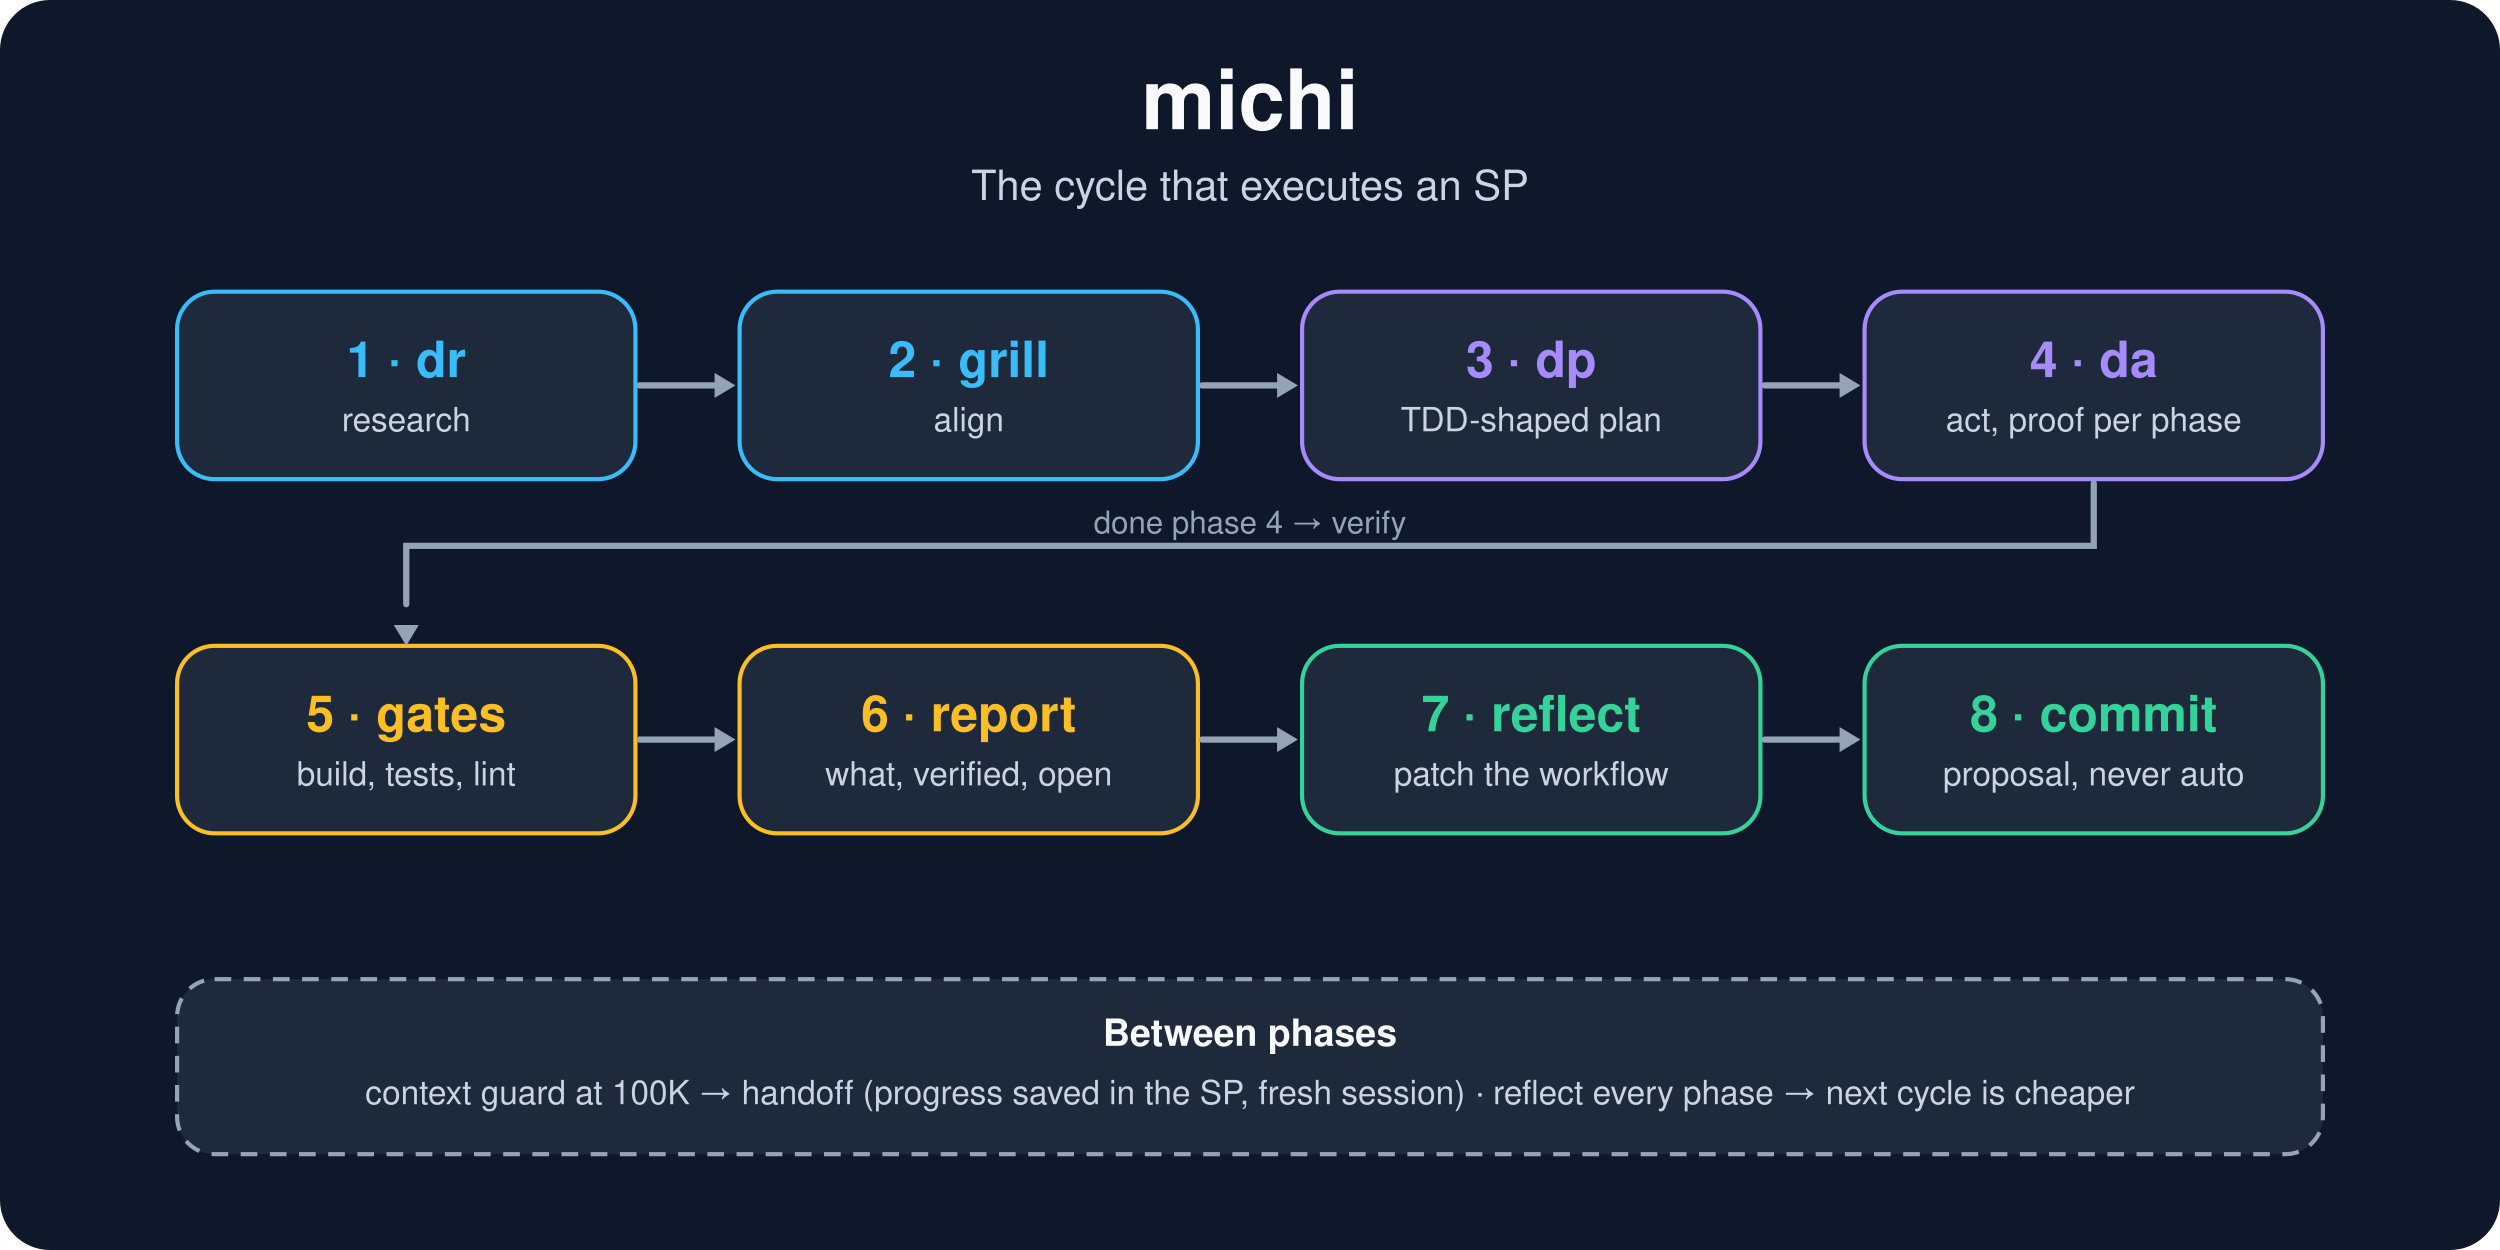
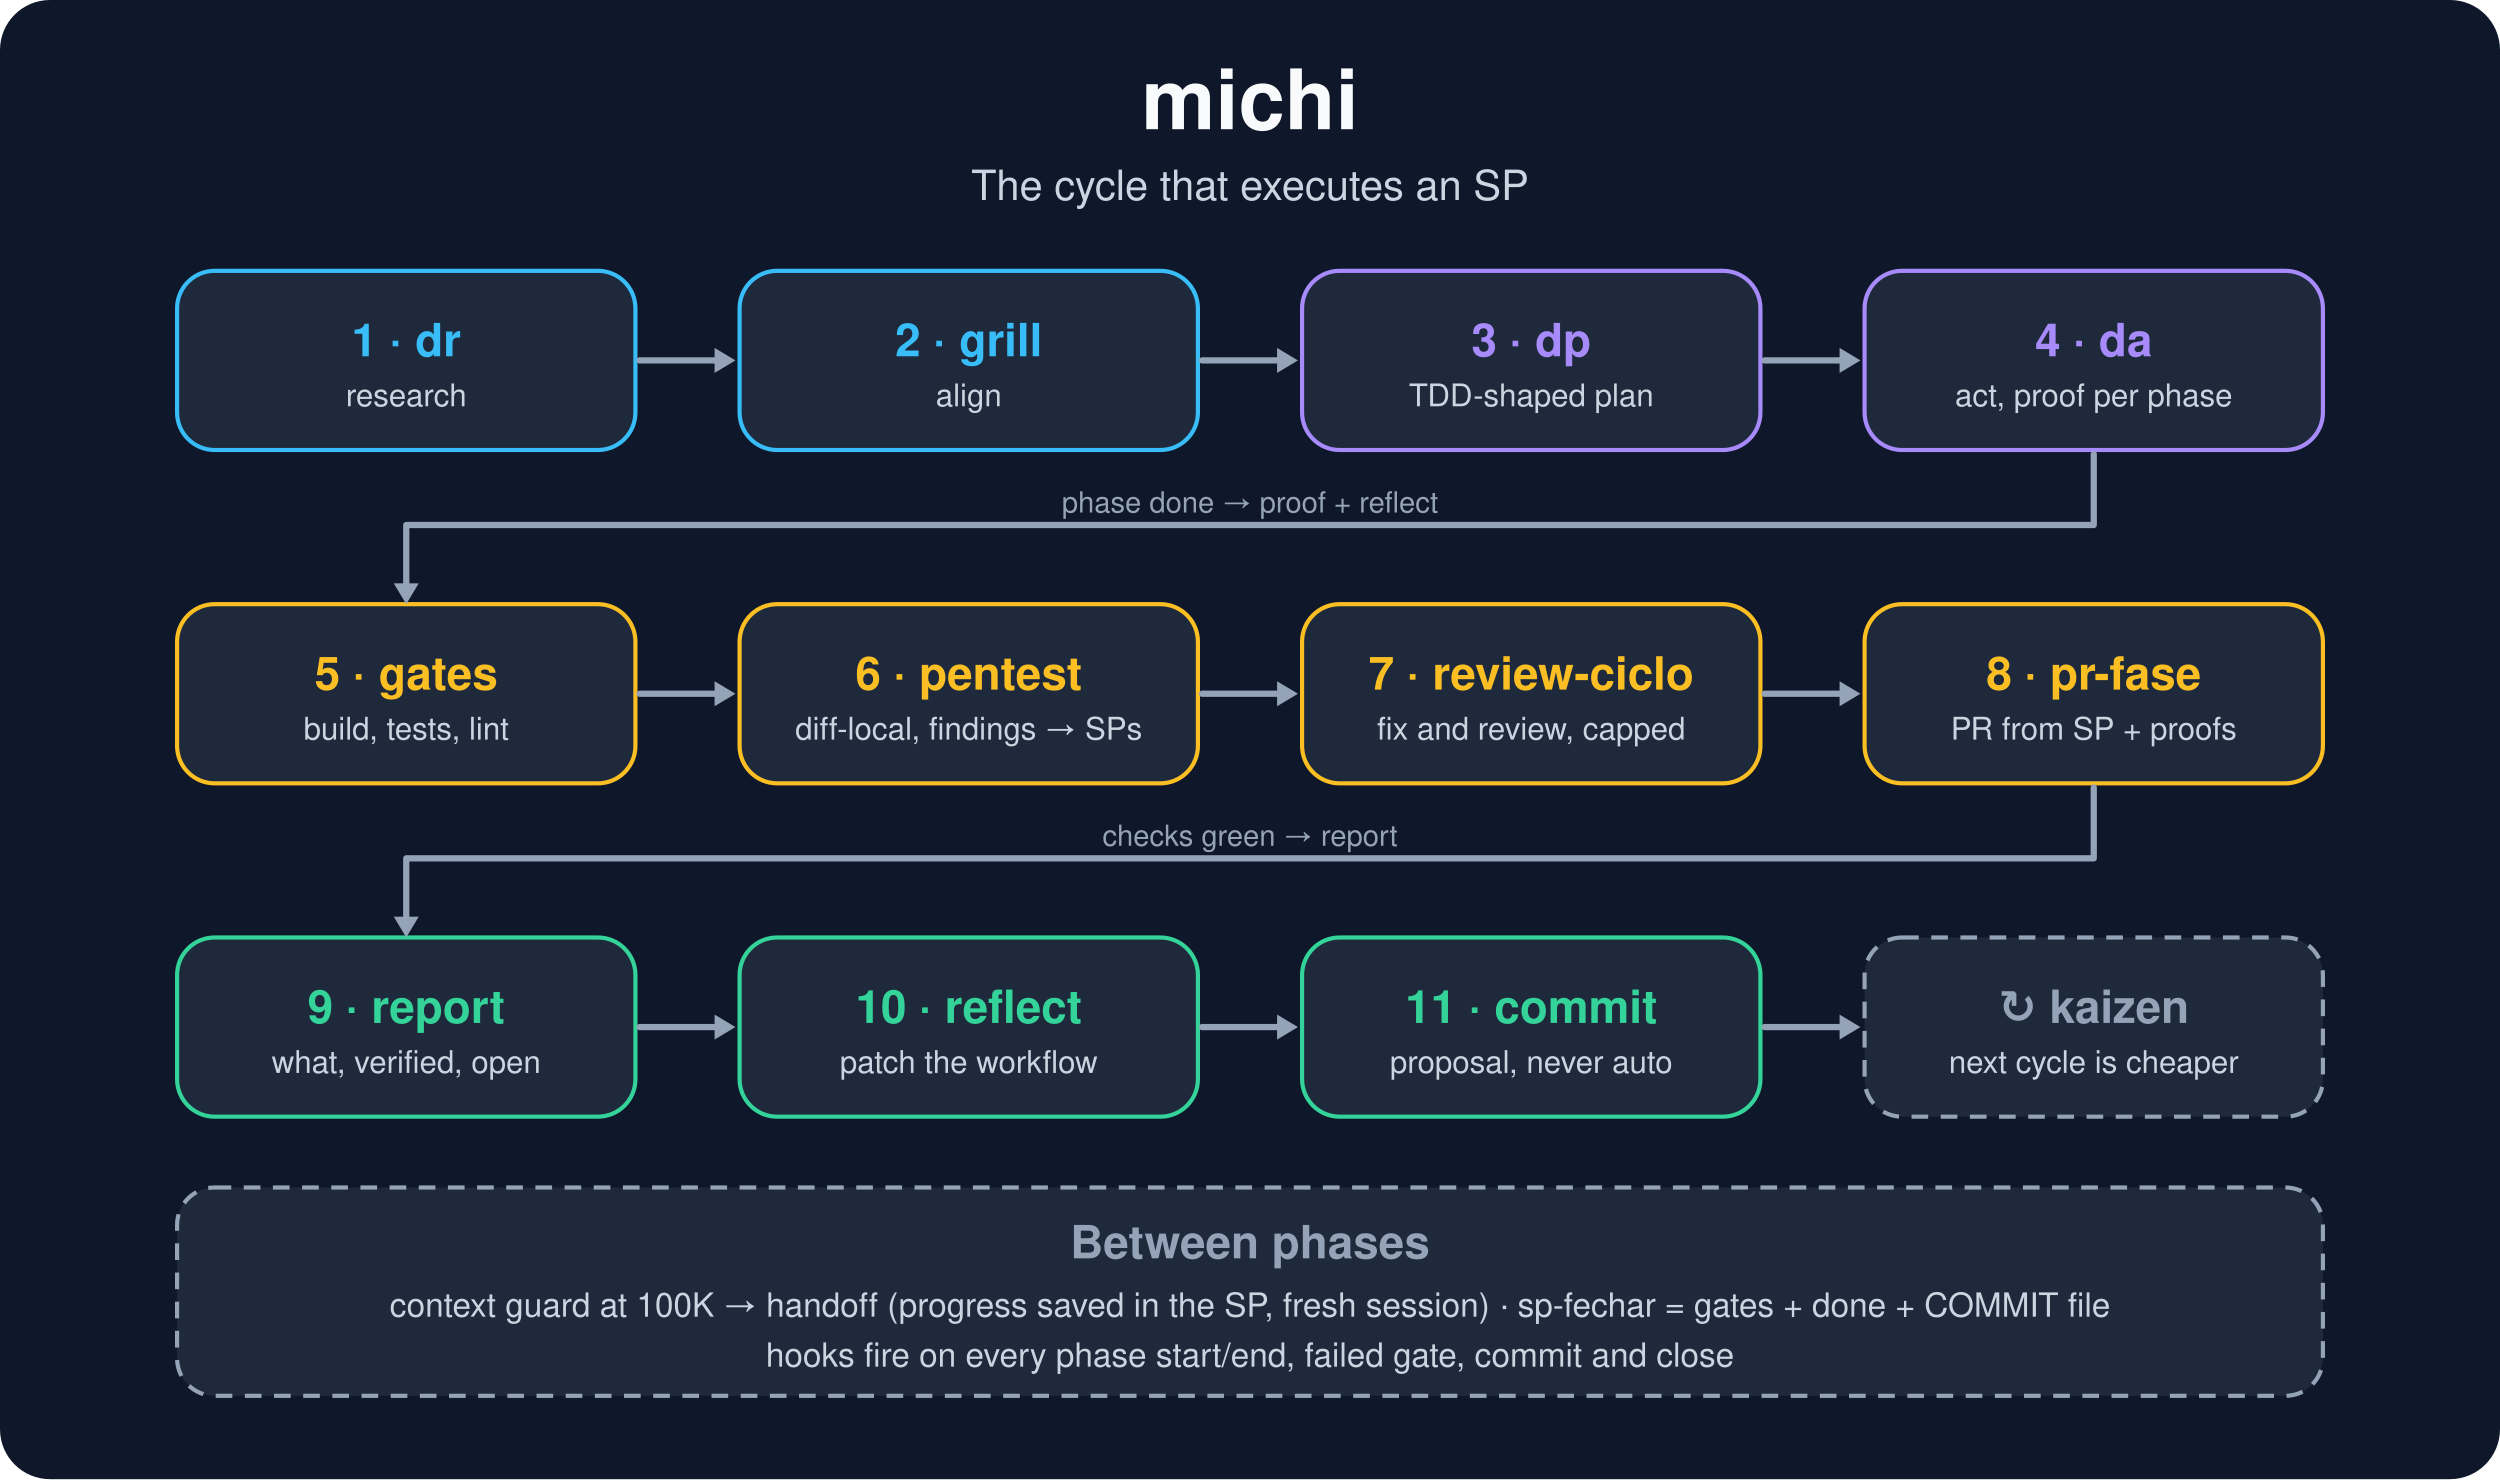
- <svg xmlns="http://www.w3.org/2000/svg" width="1200" height="600" viewBox="0 0 1200 600" role="img" aria-labelledby="t d">
-   <rect width="1200" height="600" rx="24" fill="#0f172a" />
+ <svg xmlns="http://www.w3.org/2000/svg" width="1200" height="710" viewBox="0 0 1200 710" role="img" aria-labelledby="t d">
+   <rect width="1200" height="710" rx="24" fill="#0f172a" />
  <g font-family="Segoe UI, Helvetica, Arial, sans-serif">
    <text x="600.0" y="62" text-anchor="middle" font-size="40" font-weight="700" fill="#f8fafc">michi</text>
    <text x="600.0" y="96" text-anchor="middle" font-size="20" fill="#cbd5e1">The cycle that executes an SP</text>
-     <rect x="85" y="140" width="220" height="90" rx="18" fill="#1e293b" stroke="#38bdf8" stroke-width="2" />
-     <text x="195.0" y="181.0" text-anchor="middle" font-size="24" font-weight="600" fill="#38bdf8">1 · dr</text>
-     <text x="195.0" y="207.0" text-anchor="middle" font-size="16" fill="#cbd5e1">research</text>
-     <path d="M307 185H345" stroke="#94a3b8" stroke-width="3" stroke-linecap="round" />
-     <path d="M353 185l-10-6v12z" fill="#94a3b8" />
-     <rect x="355" y="140" width="220" height="90" rx="18" fill="#1e293b" stroke="#38bdf8" stroke-width="2" />
-     <text x="465.0" y="181.0" text-anchor="middle" font-size="24" font-weight="600" fill="#38bdf8">2 · grill</text>
-     <text x="465.0" y="207.0" text-anchor="middle" font-size="16" fill="#cbd5e1">align</text>
-     <path d="M577 185H615" stroke="#94a3b8" stroke-width="3" stroke-linecap="round" />
-     <path d="M623 185l-10-6v12z" fill="#94a3b8" />
-     <rect x="625" y="140" width="220" height="90" rx="18" fill="#1e293b" stroke="#a78bfa" stroke-width="2" />
-     <text x="735.0" y="181.0" text-anchor="middle" font-size="24" font-weight="600" fill="#a78bfa">3 · dp</text>
-     <text x="735.0" y="207.0" text-anchor="middle" font-size="16" fill="#cbd5e1">TDD-shaped plan</text>
-     <path d="M847 185H885" stroke="#94a3b8" stroke-width="3" stroke-linecap="round" />
-     <path d="M893 185l-10-6v12z" fill="#94a3b8" />
-     <rect x="895" y="140" width="220" height="90" rx="18" fill="#1e293b" stroke="#a78bfa" stroke-width="2" />
-     <text x="1005.0" y="181.0" text-anchor="middle" font-size="24" font-weight="600" fill="#a78bfa">4 · da</text>
-     <text x="1005.0" y="207.0" text-anchor="middle" font-size="16" fill="#cbd5e1">act, proof per phase</text>
-     <rect x="85" y="310" width="220" height="90" rx="18" fill="#1e293b" stroke="#fbbf24" stroke-width="2" />
-     <text x="195.0" y="351.0" text-anchor="middle" font-size="24" font-weight="600" fill="#fbbf24">5 · gates</text>
-     <text x="195.0" y="377.0" text-anchor="middle" font-size="16" fill="#cbd5e1">build, tests, lint</text>
-     <path d="M307 355H345" stroke="#94a3b8" stroke-width="3" stroke-linecap="round" />
-     <path d="M353 355l-10-6v12z" fill="#94a3b8" />
-     <rect x="355" y="310" width="220" height="90" rx="18" fill="#1e293b" stroke="#fbbf24" stroke-width="2" />
-     <text x="465.0" y="351.0" text-anchor="middle" font-size="24" font-weight="600" fill="#fbbf24">6 · report</text>
-     <text x="465.0" y="377.0" text-anchor="middle" font-size="16" fill="#cbd5e1">what, verified, open</text>
-     <path d="M577 355H615" stroke="#94a3b8" stroke-width="3" stroke-linecap="round" />
-     <path d="M623 355l-10-6v12z" fill="#94a3b8" />
-     <rect x="625" y="310" width="220" height="90" rx="18" fill="#1e293b" stroke="#34d399" stroke-width="2" />
-     <text x="735.0" y="351.0" text-anchor="middle" font-size="24" font-weight="600" fill="#34d399">7 · reflect</text>
-     <text x="735.0" y="377.0" text-anchor="middle" font-size="16" fill="#cbd5e1">patch the workflow</text>
-     <path d="M847 355H885" stroke="#94a3b8" stroke-width="3" stroke-linecap="round" />
-     <path d="M893 355l-10-6v12z" fill="#94a3b8" />
-     <rect x="895" y="310" width="220" height="90" rx="18" fill="#1e293b" stroke="#34d399" stroke-width="2" />
-     <text x="1005.0" y="351.0" text-anchor="middle" font-size="24" font-weight="600" fill="#34d399">8 · commit</text>
-     <text x="1005.0" y="377.0" text-anchor="middle" font-size="16" fill="#cbd5e1">proposal, never auto</text>
-     <path d="M1005 232V262H195V290" stroke="#94a3b8" stroke-width="3" fill="none" stroke-linecap="round" />
-     <path d="M195 310l-6-10h12z" fill="#94a3b8" />
-     <text x="600" y="256" text-anchor="middle" font-size="15" fill="#94a3b8">done phase 4 → verify</text>
-     <rect x="85" y="470" width="1030" height="84" rx="18" fill="#1e293b" stroke="#94a3b8" stroke-width="2" stroke-dasharray="8 6" />
-     <text x="600" y="502" text-anchor="middle" font-size="18" font-weight="600" fill="#f8fafc">Between phases</text>
-     <text x="600" y="530" text-anchor="middle" font-size="16" fill="#cbd5e1">context guard at 100K → handoff (progress saved in the SP, fresh session) · reflect every phase → next cycle is cheaper</text>
+     <rect x="85" y="130" width="220" height="86" rx="18" fill="#1e293b" stroke="#38bdf8" stroke-width="2" />
+     <text x="195.0" y="171.0" text-anchor="middle" font-size="22" font-weight="600" fill="#38bdf8">1 · dr</text>
+     <text x="195.0" y="195.0" text-anchor="middle" font-size="15" fill="#cbd5e1">research</text>
+     <path d="M307 173H345" stroke="#94a3b8" stroke-width="3" stroke-linecap="round" />
+     <path d="M353 173l-10-6v12z" fill="#94a3b8" />
+     <rect x="355" y="130" width="220" height="86" rx="18" fill="#1e293b" stroke="#38bdf8" stroke-width="2" />
+     <text x="465.0" y="171.0" text-anchor="middle" font-size="22" font-weight="600" fill="#38bdf8">2 · grill</text>
+     <text x="465.0" y="195.0" text-anchor="middle" font-size="15" fill="#cbd5e1">align</text>
+     <path d="M577 173H615" stroke="#94a3b8" stroke-width="3" stroke-linecap="round" />
+     <path d="M623 173l-10-6v12z" fill="#94a3b8" />
+     <rect x="625" y="130" width="220" height="86" rx="18" fill="#1e293b" stroke="#a78bfa" stroke-width="2" />
+     <text x="735.0" y="171.0" text-anchor="middle" font-size="22" font-weight="600" fill="#a78bfa">3 · dp</text>
+     <text x="735.0" y="195.0" text-anchor="middle" font-size="15" fill="#cbd5e1">TDD-shaped plan</text>
+     <path d="M847 173H885" stroke="#94a3b8" stroke-width="3" stroke-linecap="round" />
+     <path d="M893 173l-10-6v12z" fill="#94a3b8" />
+     <rect x="895" y="130" width="220" height="86" rx="18" fill="#1e293b" stroke="#a78bfa" stroke-width="2" />
+     <text x="1005.0" y="171.0" text-anchor="middle" font-size="22" font-weight="600" fill="#a78bfa">4 · da</text>
+     <text x="1005.0" y="195.0" text-anchor="middle" font-size="15" fill="#cbd5e1">act, proof per phase</text>
+     <rect x="85" y="290" width="220" height="86" rx="18" fill="#1e293b" stroke="#fbbf24" stroke-width="2" />
+     <text x="195.0" y="331.0" text-anchor="middle" font-size="22" font-weight="600" fill="#fbbf24">5 · gates</text>
+     <text x="195.0" y="355.0" text-anchor="middle" font-size="15" fill="#cbd5e1">build, tests, lint</text>
+     <path d="M307 333H345" stroke="#94a3b8" stroke-width="3" stroke-linecap="round" />
+     <path d="M353 333l-10-6v12z" fill="#94a3b8" />
+     <rect x="355" y="290" width="220" height="86" rx="18" fill="#1e293b" stroke="#fbbf24" stroke-width="2" />
+     <text x="465.0" y="331.0" text-anchor="middle" font-size="22" font-weight="600" fill="#fbbf24">6 · pentest</text>
+     <text x="465.0" y="355.0" text-anchor="middle" font-size="15" fill="#cbd5e1">diff-local, findings → SPs</text>
+     <path d="M577 333H615" stroke="#94a3b8" stroke-width="3" stroke-linecap="round" />
+     <path d="M623 333l-10-6v12z" fill="#94a3b8" />
+     <rect x="625" y="290" width="220" height="86" rx="18" fill="#1e293b" stroke="#fbbf24" stroke-width="2" />
+     <text x="735.0" y="331.0" text-anchor="middle" font-size="22" font-weight="600" fill="#fbbf24">7 · review-ciclo</text>
+     <text x="735.0" y="355.0" text-anchor="middle" font-size="15" fill="#cbd5e1">fix and review, capped</text>
+     <path d="M847 333H885" stroke="#94a3b8" stroke-width="3" stroke-linecap="round" />
+     <path d="M893 333l-10-6v12z" fill="#94a3b8" />
+     <rect x="895" y="290" width="220" height="86" rx="18" fill="#1e293b" stroke="#fbbf24" stroke-width="2" />
+     <text x="1005.0" y="331.0" text-anchor="middle" font-size="22" font-weight="600" fill="#fbbf24">8 · pr-fase</text>
+     <text x="1005.0" y="355.0" text-anchor="middle" font-size="15" fill="#cbd5e1">PR from SP + proofs</text>
+     <rect x="85" y="450" width="220" height="86" rx="18" fill="#1e293b" stroke="#34d399" stroke-width="2" />
+     <text x="195.0" y="491.0" text-anchor="middle" font-size="22" font-weight="600" fill="#34d399">9 · report</text>
+     <text x="195.0" y="515.0" text-anchor="middle" font-size="15" fill="#cbd5e1">what, verified, open</text>
+     <path d="M307 493H345" stroke="#94a3b8" stroke-width="3" stroke-linecap="round" />
+     <path d="M353 493l-10-6v12z" fill="#94a3b8" />
+     <rect x="355" y="450" width="220" height="86" rx="18" fill="#1e293b" stroke="#34d399" stroke-width="2" />
+     <text x="465.0" y="491.0" text-anchor="middle" font-size="22" font-weight="600" fill="#34d399">10 · reflect</text>
+     <text x="465.0" y="515.0" text-anchor="middle" font-size="15" fill="#cbd5e1">patch the workflow</text>
+     <path d="M577 493H615" stroke="#94a3b8" stroke-width="3" stroke-linecap="round" />
+     <path d="M623 493l-10-6v12z" fill="#94a3b8" />
+     <rect x="625" y="450" width="220" height="86" rx="18" fill="#1e293b" stroke="#34d399" stroke-width="2" />
+     <text x="735.0" y="491.0" text-anchor="middle" font-size="22" font-weight="600" fill="#34d399">11 · commit</text>
+     <text x="735.0" y="515.0" text-anchor="middle" font-size="15" fill="#cbd5e1">proposal, never auto</text>
+     <path d="M847 493H885" stroke="#94a3b8" stroke-width="3" stroke-linecap="round" />
+     <path d="M893 493l-10-6v12z" fill="#94a3b8" />
+     <rect x="895" y="450" width="220" height="86" rx="18" fill="#1e293b" stroke="#94a3b8" stroke-width="2" stroke-dasharray="8 6" />
+     <text x="1005.0" y="491.0" text-anchor="middle" font-size="22" font-weight="600" fill="#94a3b8">↻ kaizen</text>
+     <text x="1005.0" y="515.0" text-anchor="middle" font-size="15" fill="#cbd5e1">next cycle is cheaper</text>
+     <path d="M1005 218V252H195V282" stroke="#94a3b8" stroke-width="3" fill="none" stroke-linecap="round" stroke-linejoin="round" />
+     <path d="M195 290l-6-10h12z" fill="#94a3b8" />
+     <text x="600" y="246" text-anchor="middle" font-size="14" fill="#94a3b8">phase done → proof + reflect</text>
+     <path d="M1005 378V412H195V442" stroke="#94a3b8" stroke-width="3" fill="none" stroke-linecap="round" stroke-linejoin="round" />
+     <path d="M195 450l-6-10h12z" fill="#94a3b8" />
+     <text x="600" y="406" text-anchor="middle" font-size="14" fill="#94a3b8">checks green → report</text>
+     <rect x="85" y="570" width="1030" height="100" rx="18" fill="#1e293b" stroke="#94a3b8" stroke-width="2" stroke-dasharray="8 6" />
+     <text x="600.0" y="604" text-anchor="middle" font-size="22" font-weight="700" fill="#94a3b8">Between phases</text>
+     <text x="600.0" y="632" text-anchor="middle" font-size="16" fill="#cbd5e1">context guard at 100K → handoff (progress saved in the SP, fresh session) · sp-fechar = gates + done + COMMIT file</text>
+     <text x="600.0" y="656" text-anchor="middle" font-size="16" fill="#cbd5e1">hooks fire on every phase start/end, failed gate, commit and close</text>
  </g>
</svg>
